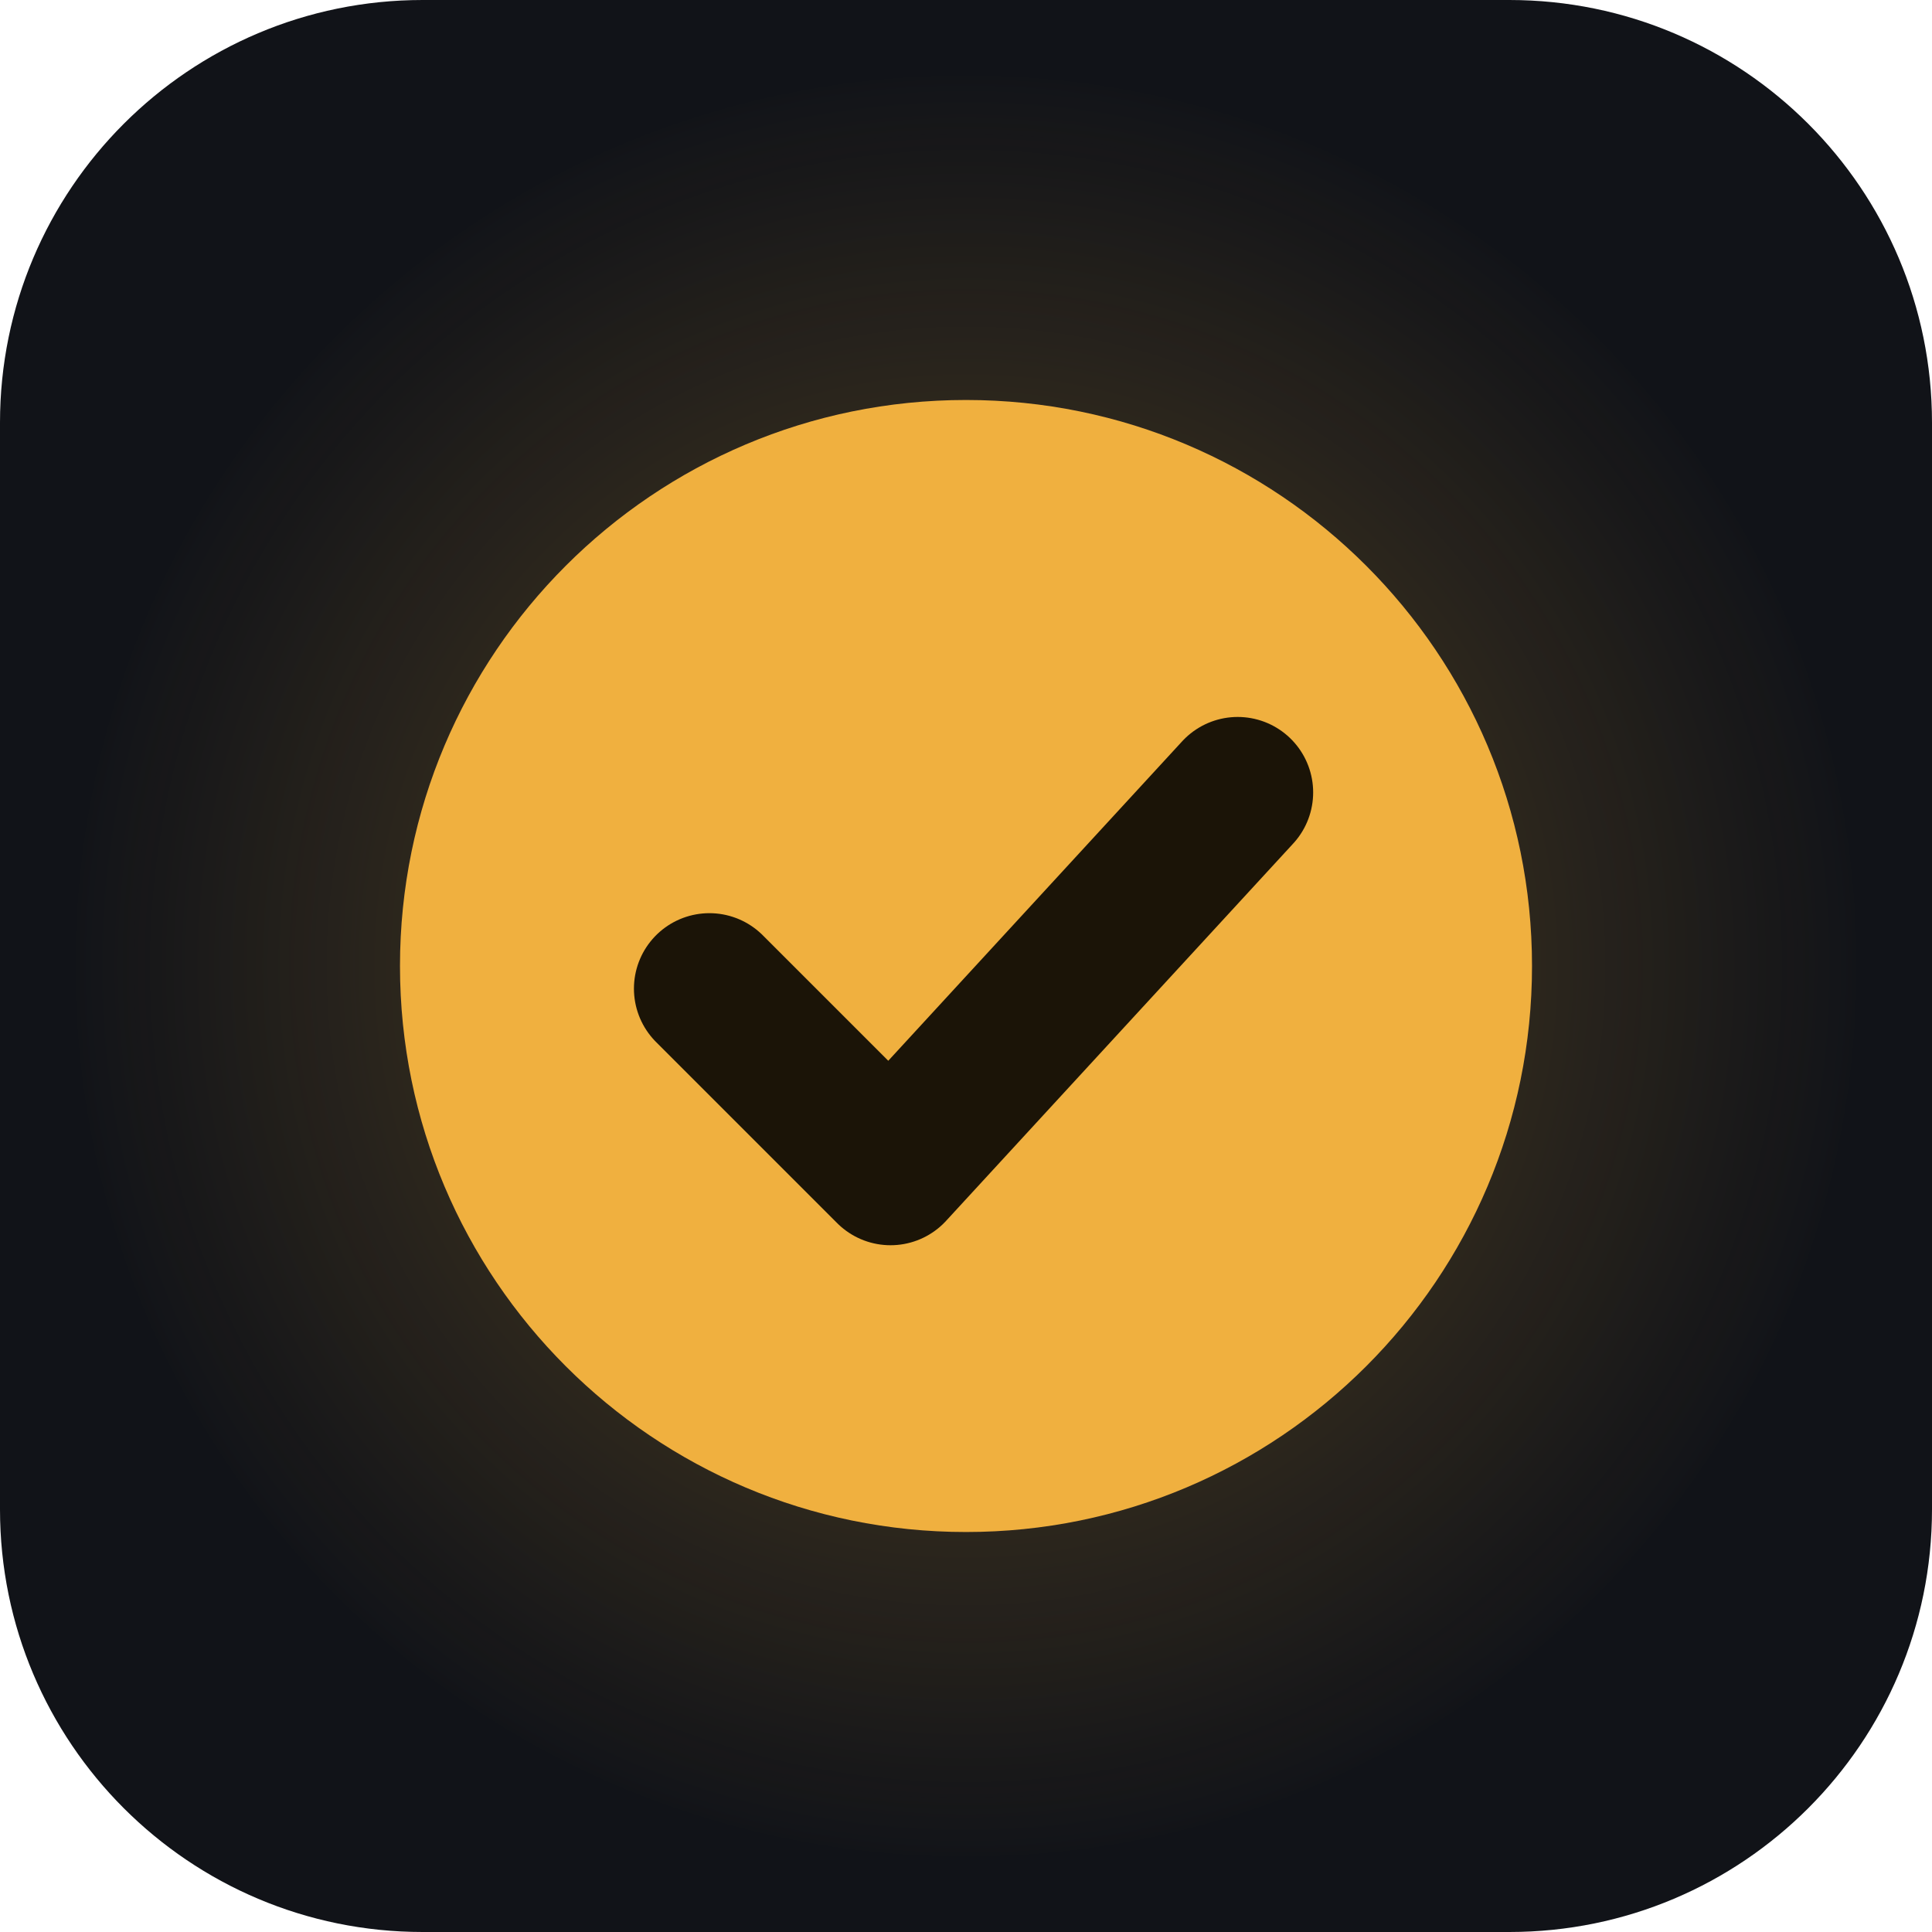
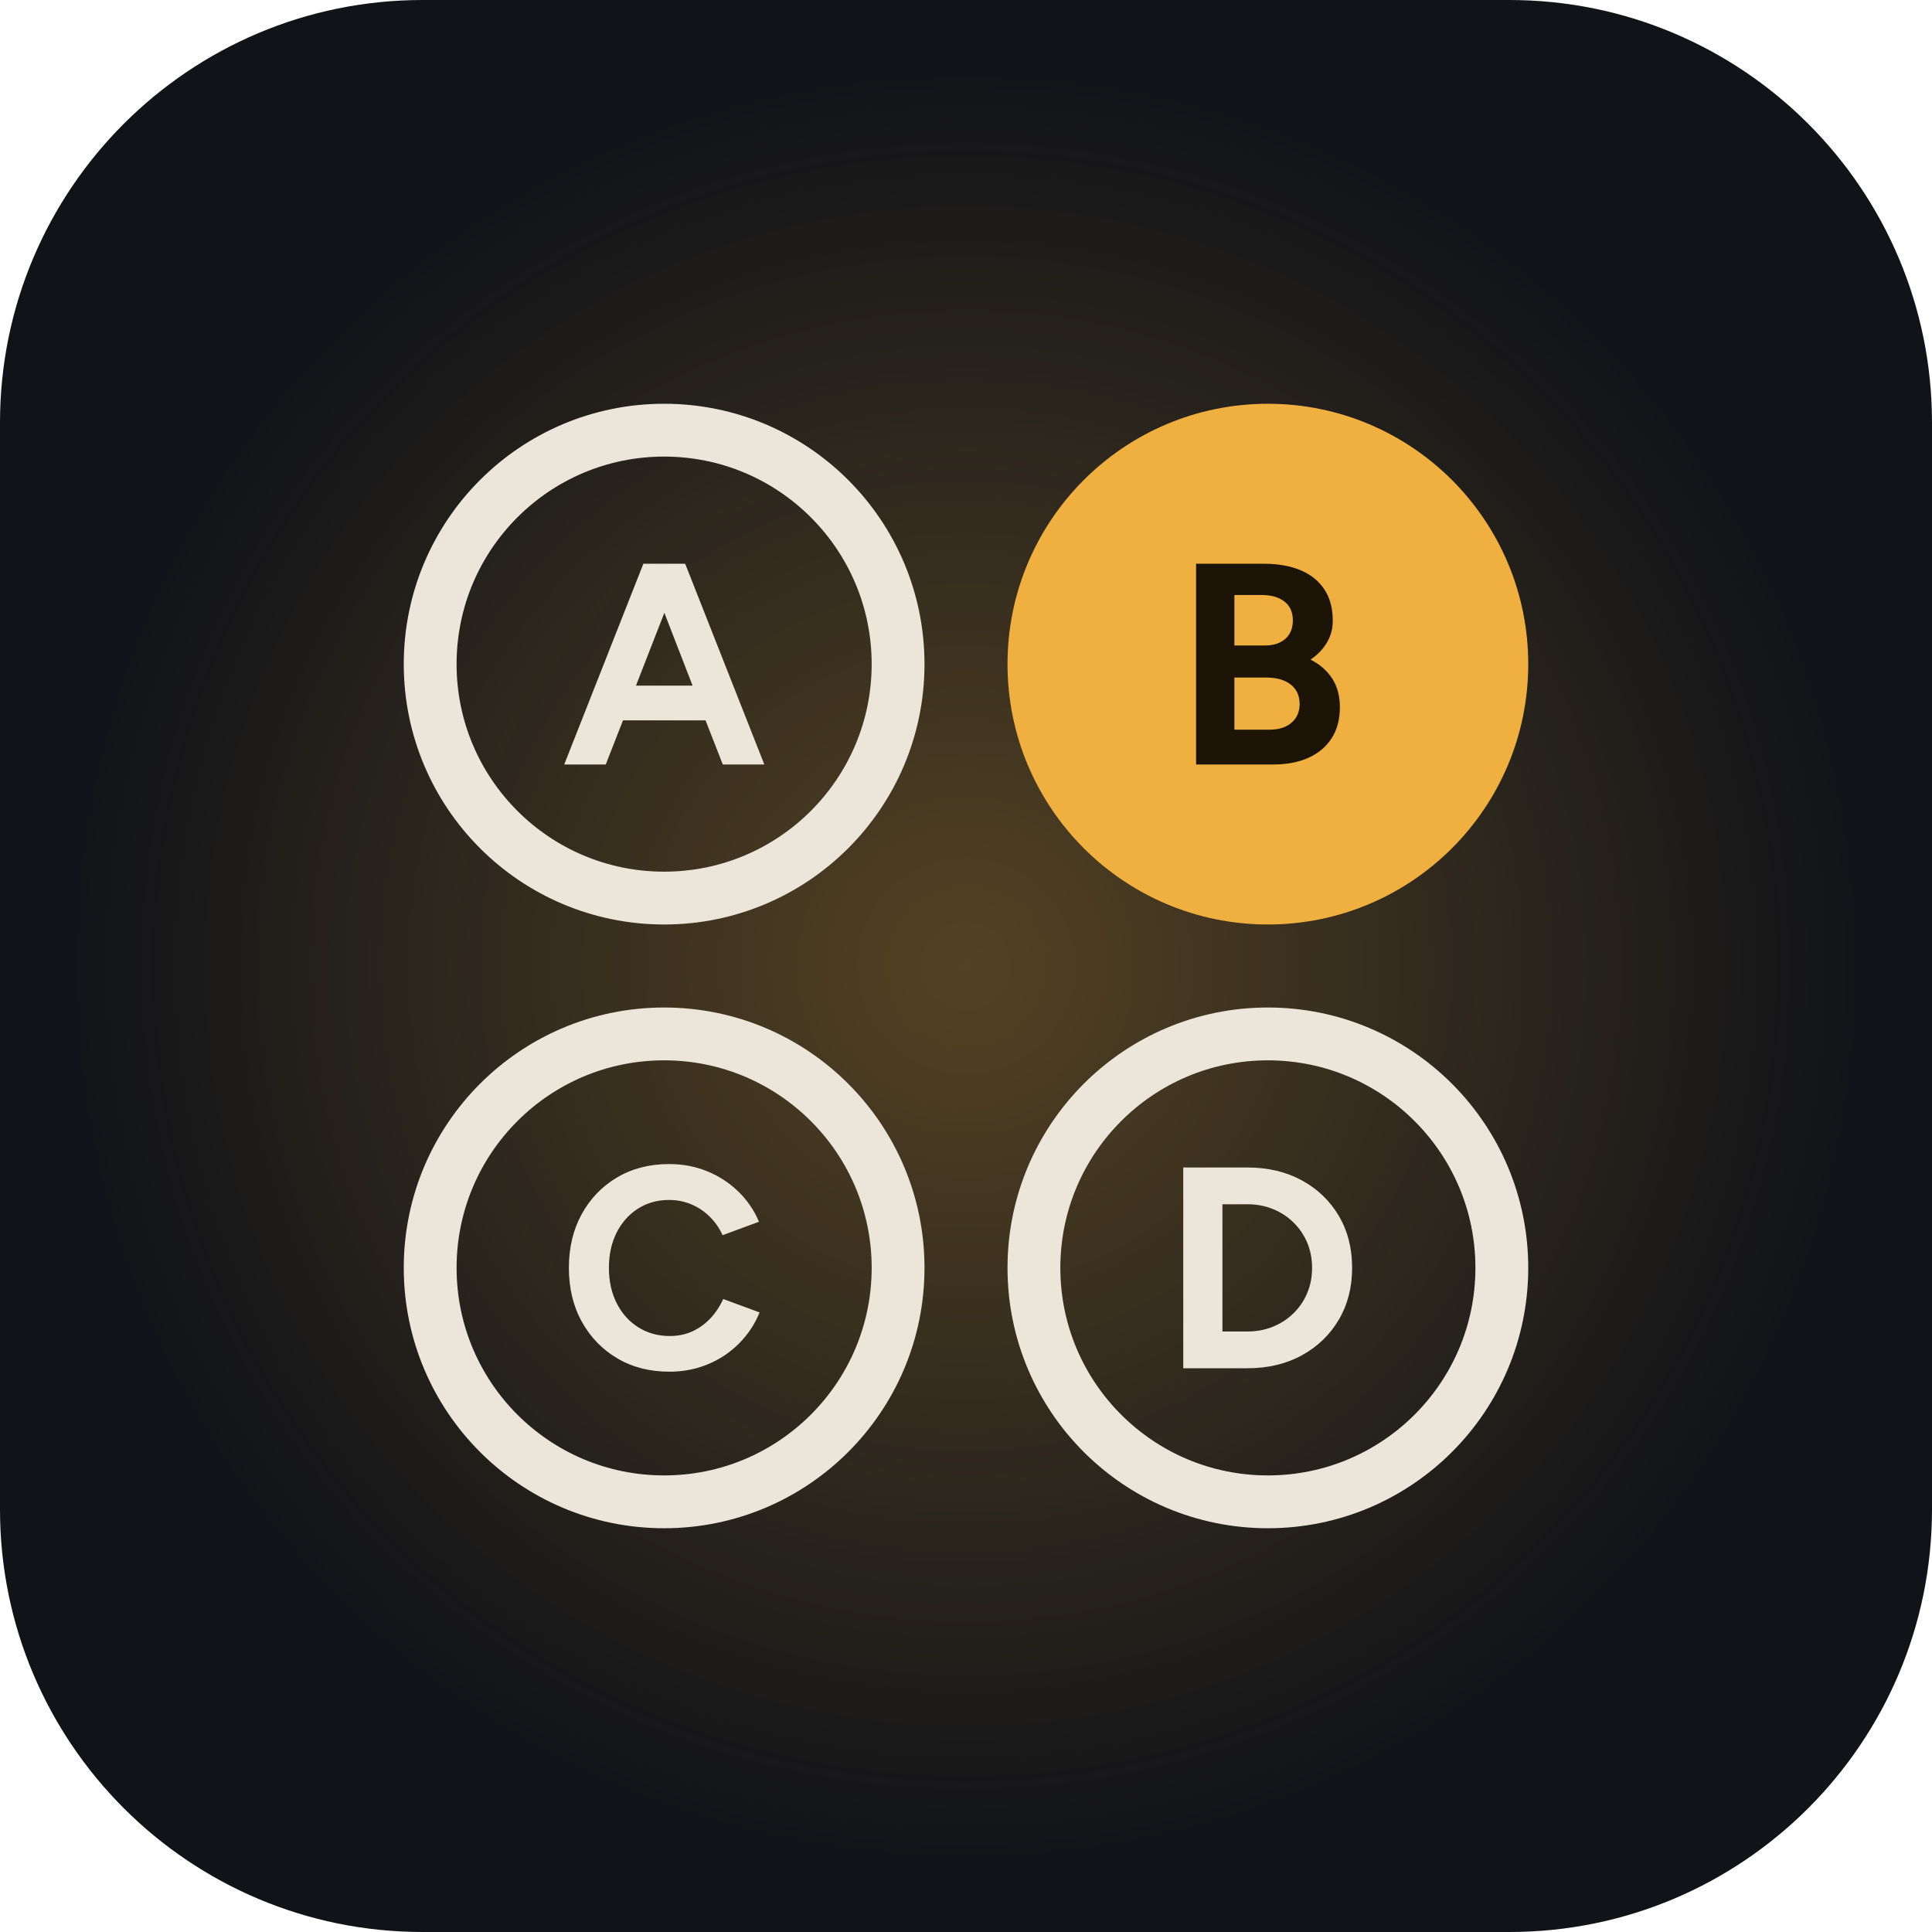
<svg xmlns="http://www.w3.org/2000/svg" viewBox="0 0 512 512">
  <defs>
-     <radialGradient id="g" cx="50%" cy="50%" r="50%">
-       <stop offset="0" stop-color="#f0b03f" stop-opacity=".32" />
+     <radialGradient id="g">
+       <stop offset="0" stop-color="#f0b03f" stop-opacity=".3" />
      <stop offset="1" stop-color="#f0b03f" stop-opacity="0" />
    </radialGradient>
  </defs>
  <rect width="512" height="512" rx="112" fill="#111318" />
  <circle cx="256" cy="256" r="236" fill="url(#g)" />
-   <circle cx="256" cy="256" r="150" fill="#f0b03f" />
-   <path d="M188 262l48 48 92-100" fill="none" stroke="#1b1407" stroke-width="40" stroke-linecap="round" stroke-linejoin="round" />
+   <circle cx="176" cy="176" r="62" fill="none" stroke="#ece6da" stroke-width="14" />
+   <path transform="translate(148.9 202.6) scale(0.076 -0.076)" d="M8.2 0 284.201 700H429.997L705.998 0H561.201L501 154.003H213.198L152.997 0ZM258.397 275H455.801L357.399 529.004Z" fill="#ece6da" />
+   <circle cx="336" cy="176" r="62" fill="#f0b03f" stroke="#f0b03f" stroke-width="14" />
+   <path transform="translate(311.2 202.6) scale(0.076 -0.076)" d="M76.001 0V700H313.2Q385.4 700 439 678.0Q492.6 656 522.6 611.6Q552.599 567.2 552.599 501Q552.599 459.8 532.199 425.2Q511.799 390.599 474.999 365.8Q524.199 340.8 550.799 299.5Q577.399 258.199 577.399 199.599Q577.399 135.8 548.399 91.1Q519.4 46.4 467.3 23.2Q415.2 0 345 0ZM209.598 121.397H331.8Q380.801 121.397 408.902 145.798Q437.002 170.198 437.002 210.999Q437.002 254.2 406.102 278.7Q375.201 303.201 321 303.201H209.598ZM209.598 414.999H316.201Q361.002 414.999 387.202 438.199Q413.403 461.4 413.403 502.8Q413.403 545.001 384.402 568.002Q355.401 591.002 305.4 591.002H209.598Z" fill="#1b1407" />
+   <circle cx="176" cy="336" r="62" fill="none" stroke="#ece6da" stroke-width="14" />
+   <path transform="translate(148.1 362.6) scale(0.076 -0.076)" d="M385.4 -12Q282.8 -12 203.9 34.5Q125 81 80.001 162.5Q35.001 244 35.001 350Q35.001 456 79.801 537.5Q124.6 619 203.3 665.5Q282 712 384.2 712Q456.4 712 517.999 686.6Q579.599 661.2 626.199 615.801Q672.799 570.401 697.799 510.801L571.002 464.002Q554.202 501.002 526.002 528.702Q497.801 556.402 461.701 571.603Q425.6 586.803 384.2 586.803Q323.199 586.803 275.799 556.502Q228.398 526.202 201.498 473.001Q174.598 419.801 174.598 350Q174.598 280.399 201.798 226.699Q228.998 172.998 277.099 142.698Q325.199 112.397 387.2 112.397Q430.2 112.397 465.701 128.697Q501.201 144.998 528.502 174.098Q555.802 203.198 573.202 241.398L699.999 194.599Q675.199 133.799 628.799 86.9Q582.399 40 519.999 14Q457.6 -12 385.4 -12Z" fill="#ece6da" />
+   <circle cx="336" cy="336" r="62" fill="none" stroke="#ece6da" stroke-width="14" />
+   <path transform="translate(307.8 362.6) scale(0.076 -0.076)" d="M76.001 0V700H300Q407 700 489.299 655.2Q571.599 610.4 618.199 531.7Q664.799 453 664.799 350Q664.799 248 618.199 169.0Q571.599 90 489.299 45.0Q407 0 300 0ZM212.598 128.197H300Q348.001 128.197 389.001 144.997Q430.001 161.798 460.601 191.798Q491.202 221.798 508.202 262.199Q525.202 302.599 525.202 350Q525.202 397.401 508.202 437.801Q491.202 478.202 460.601 508.202Q430.001 538.202 389.001 555.003Q348.001 571.803 300 571.803H212.598Z" fill="#ece6da" />
</svg>
